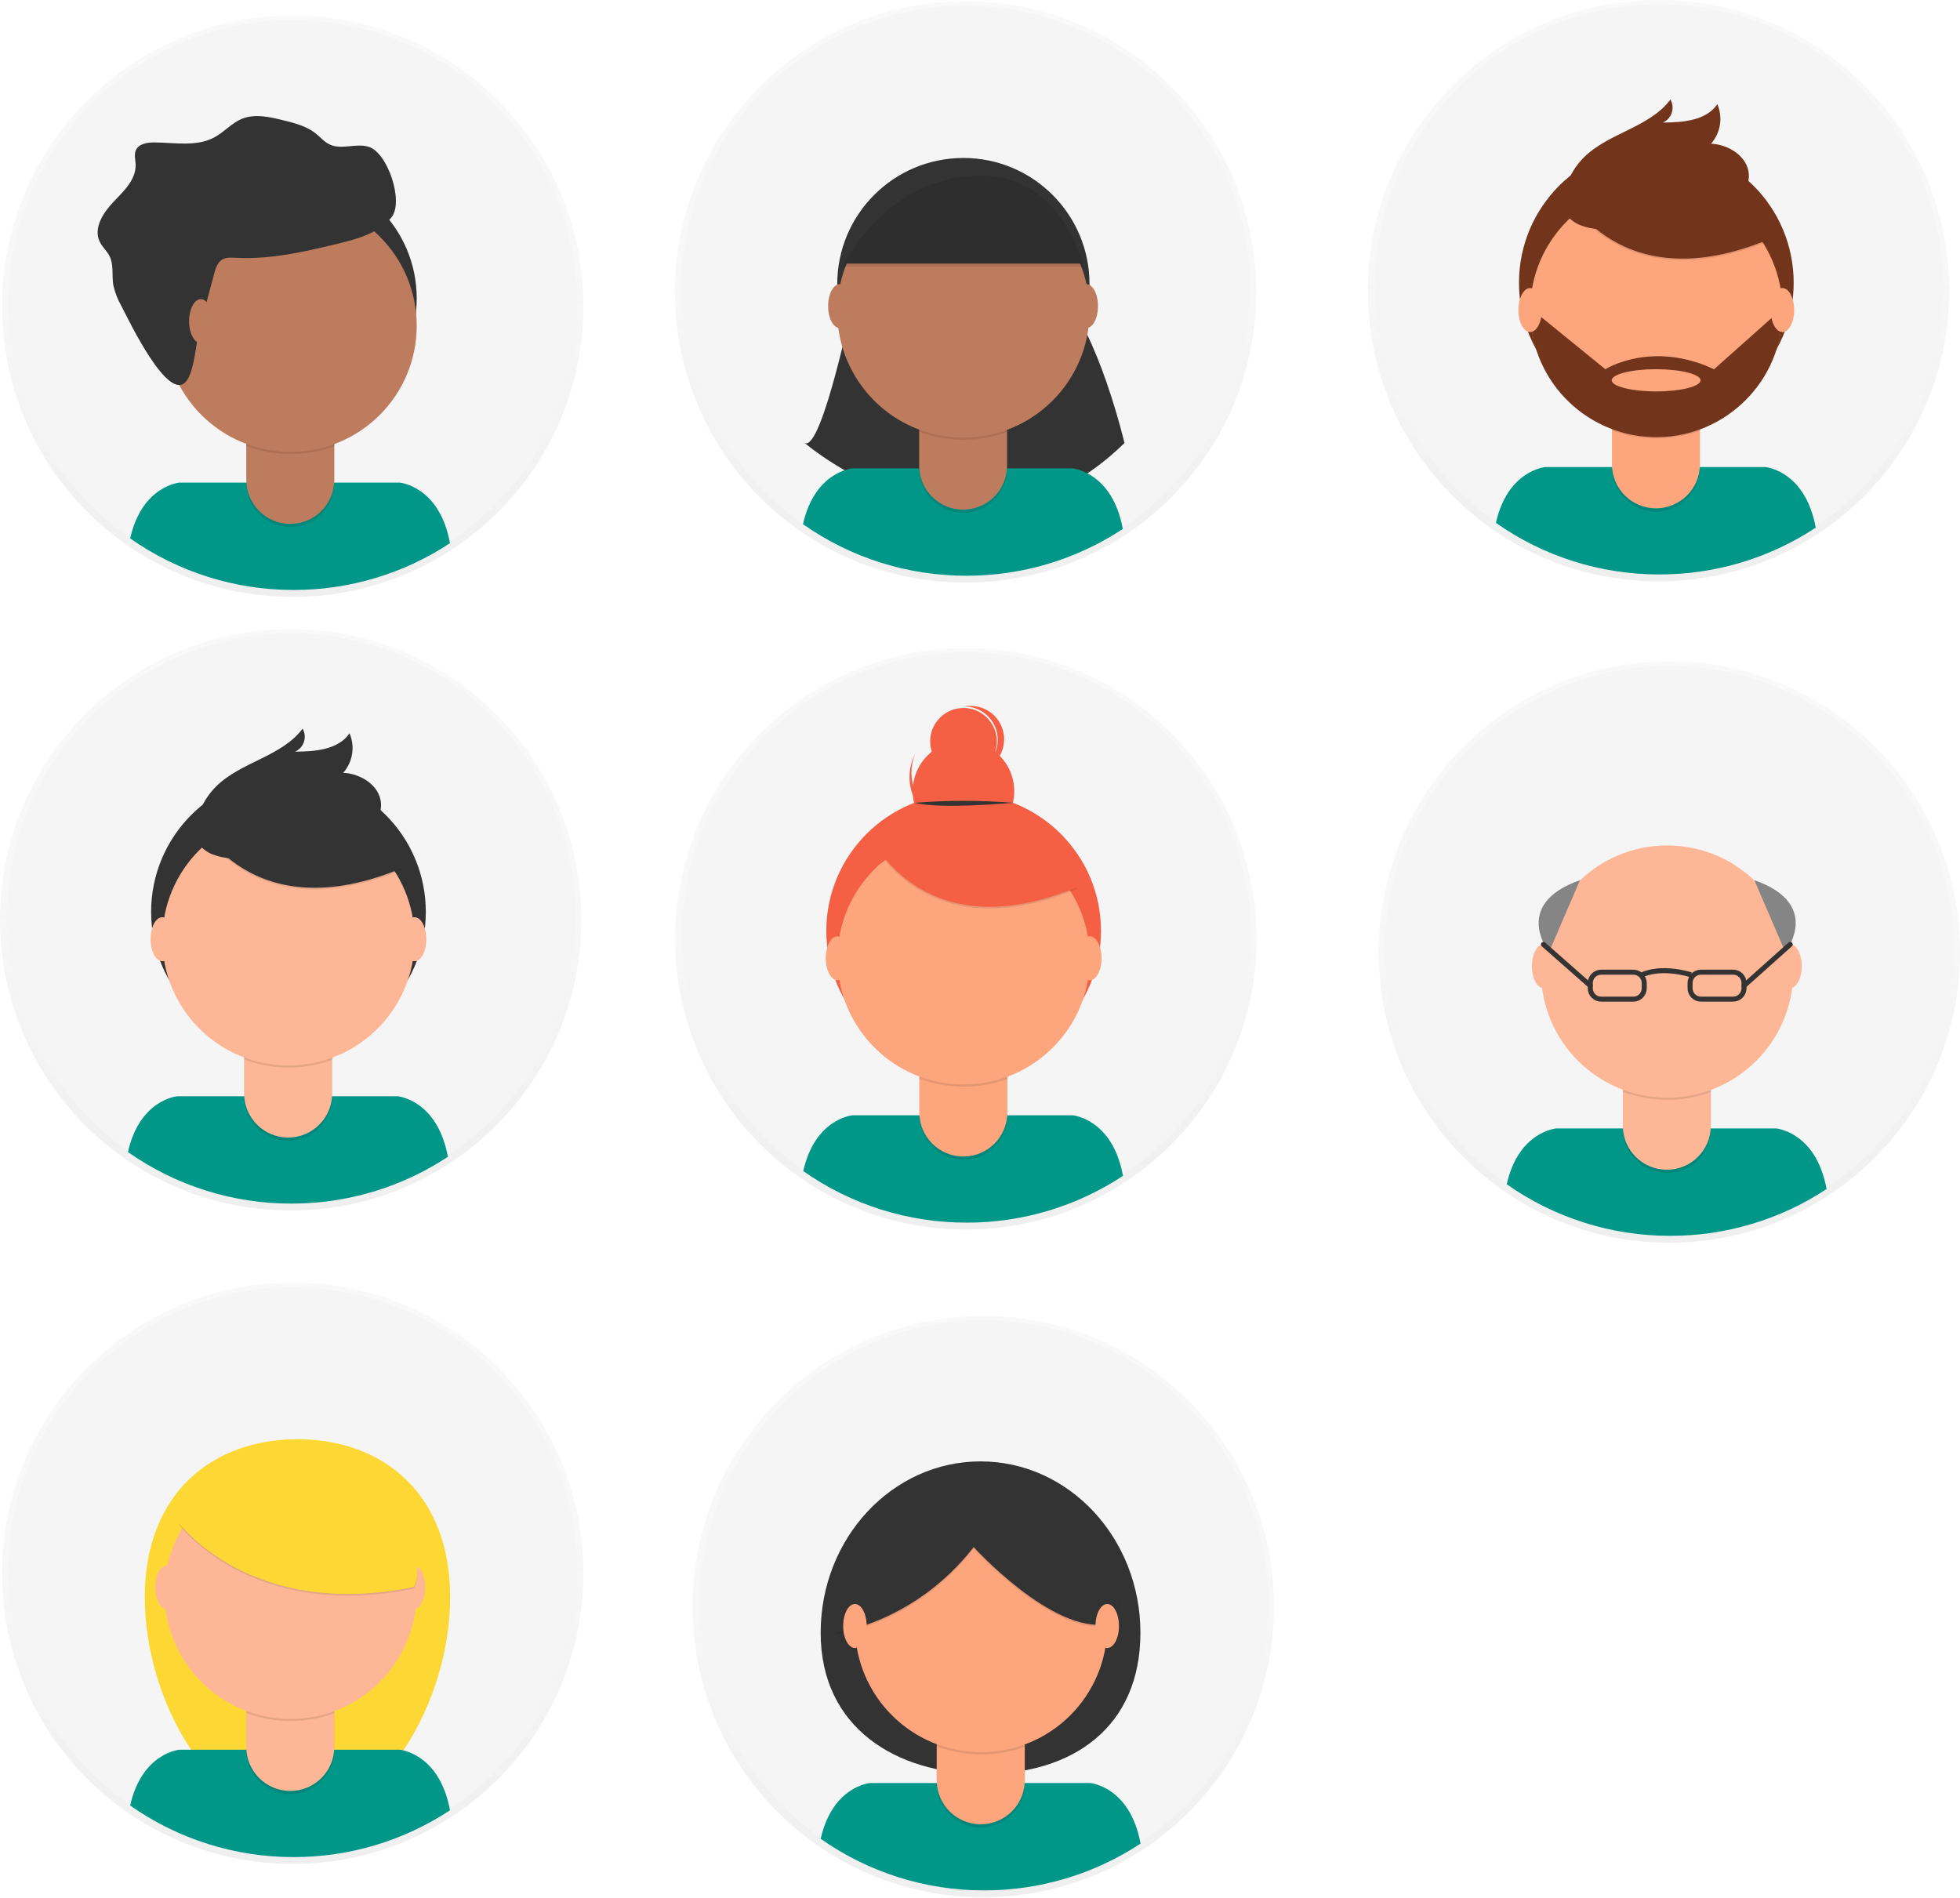
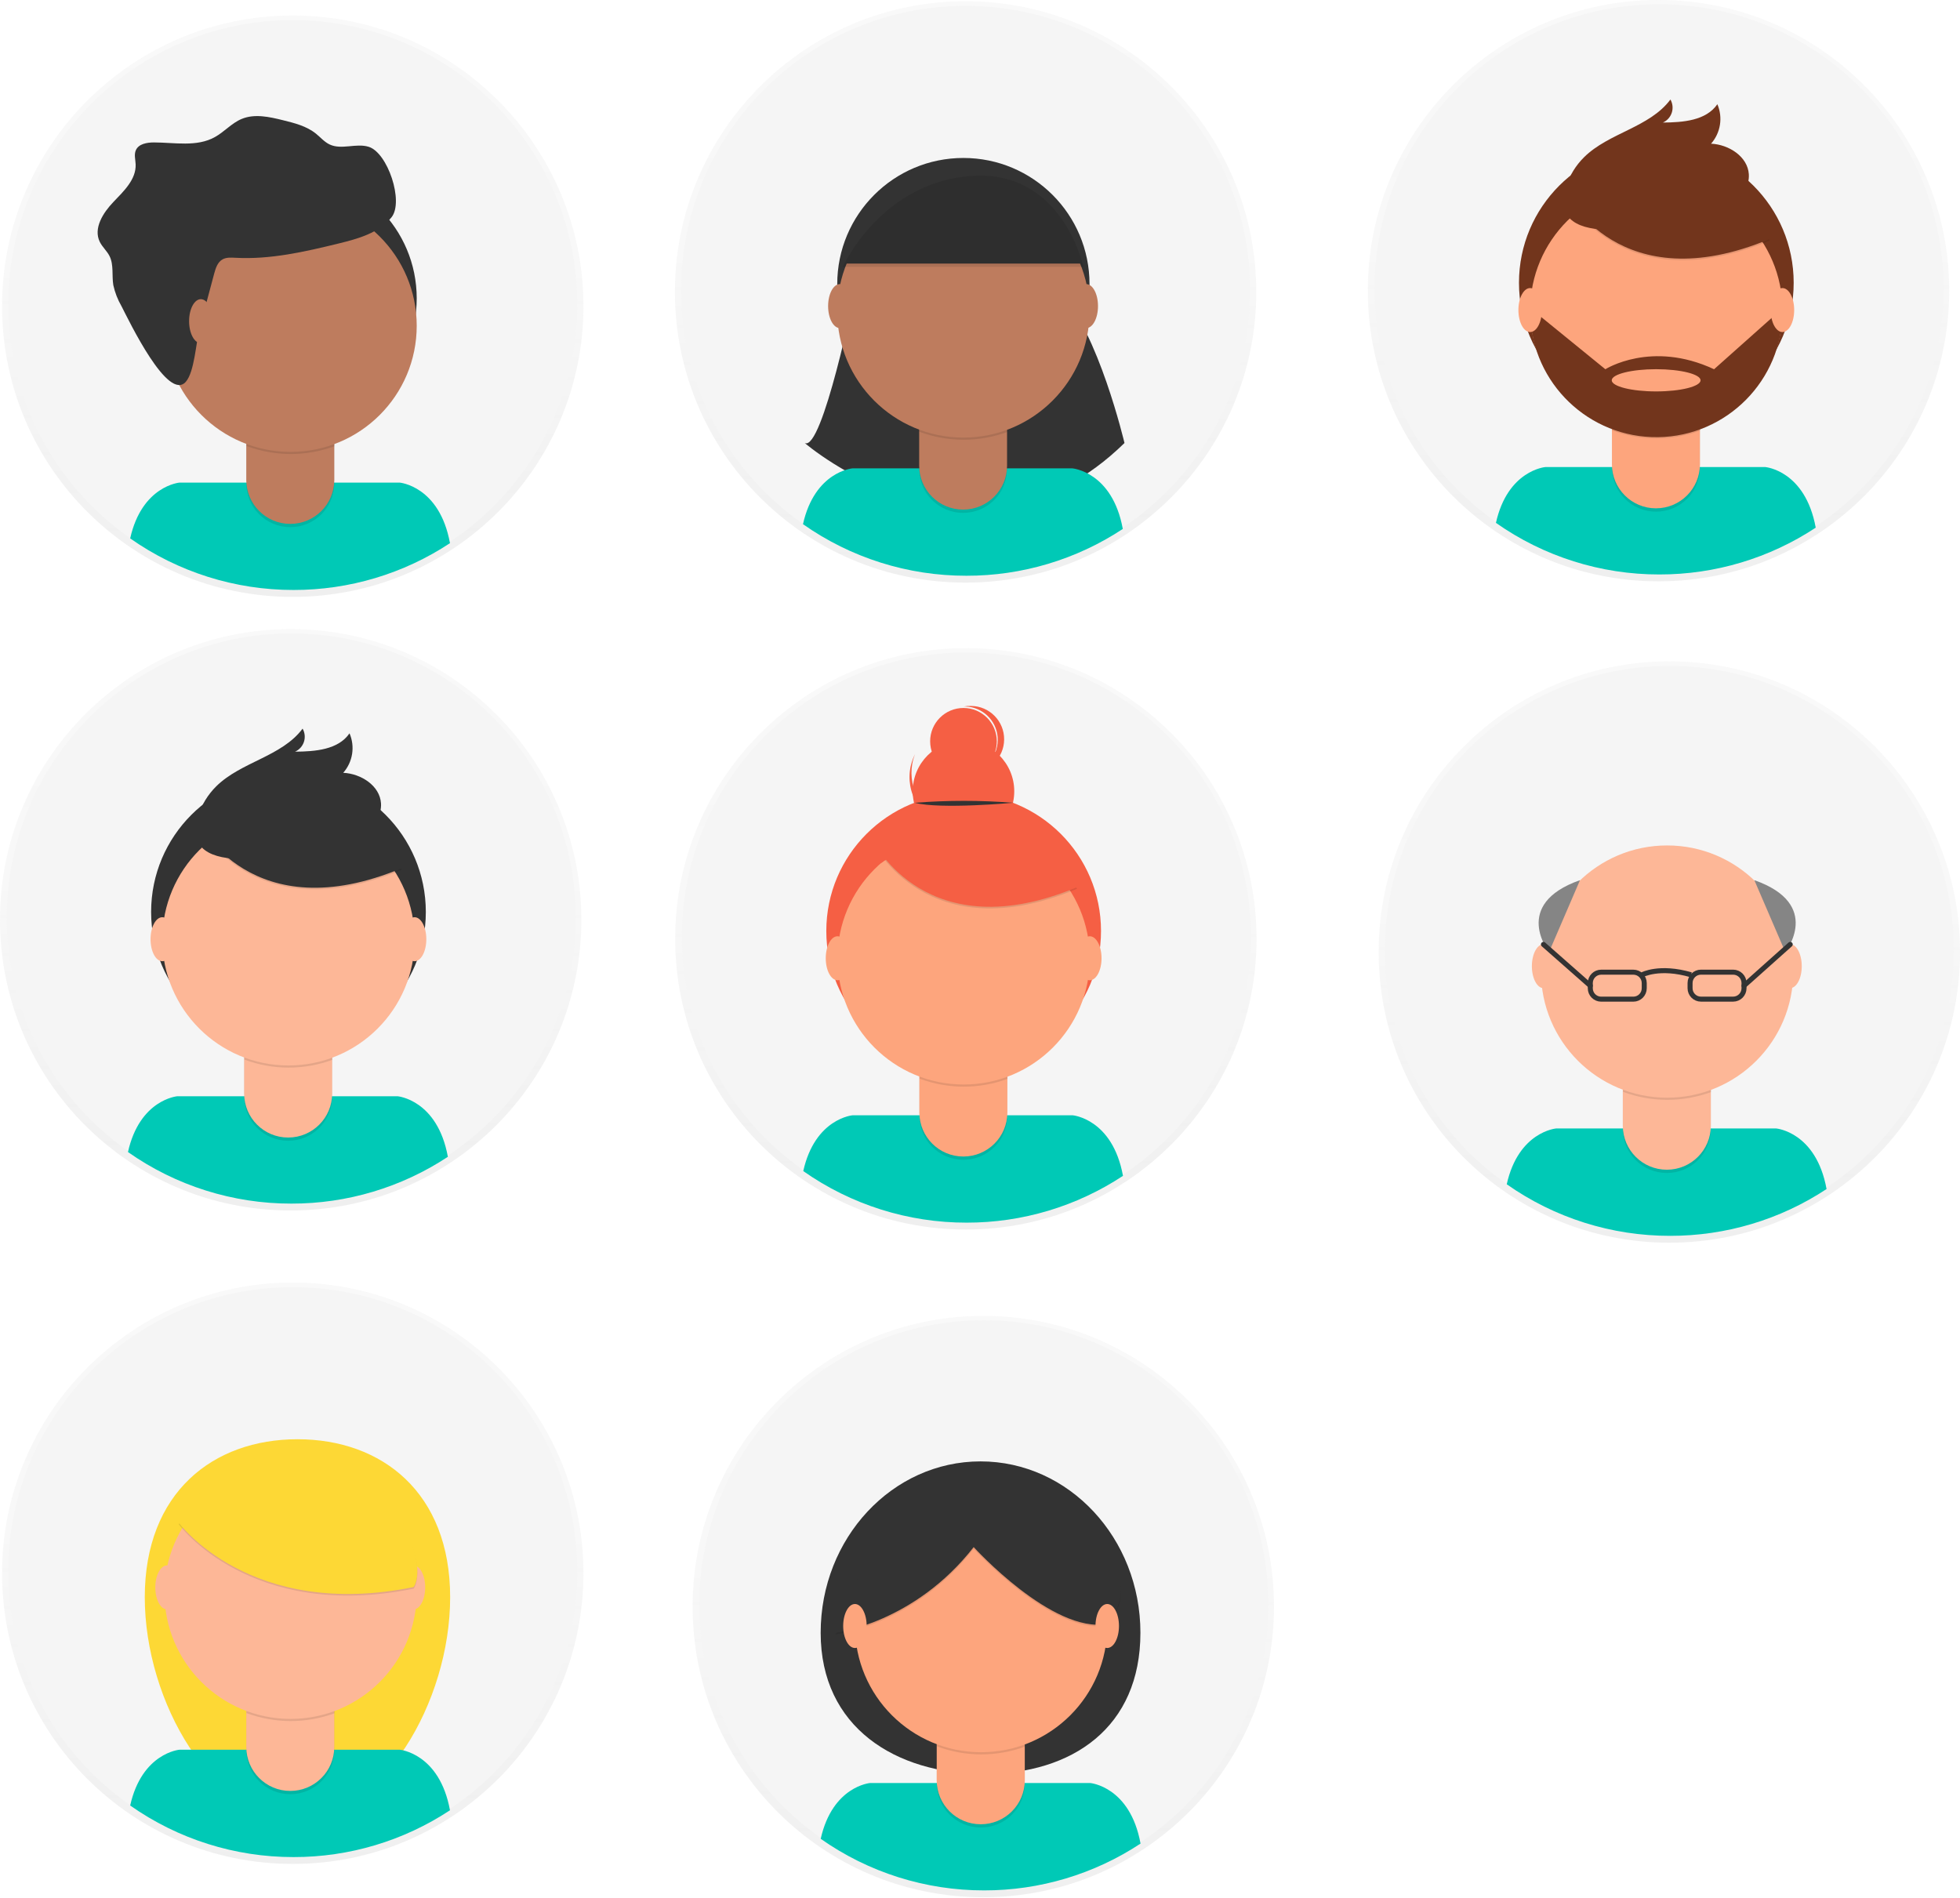
<svg xmlns="http://www.w3.org/2000/svg" xmlns:xlink="http://www.w3.org/1999/xlink" id="88ce59e9-c4b8-4d1d-9d7a-ce0190159aa8" data-name="Layer 1" width="781.43" height="756.44" viewBox="0 0 781.43 756.44">
  <defs>
    <linearGradient id="b3f40125-0363-42ff-a31c-61eb5d655202" x1="116.72" y1="237.98" x2="116.72" y2="6.21" gradientUnits="userSpaceOnUse">
      <stop offset="0" stop-color="gray" stop-opacity="0.25" />
      <stop offset="0.54" stop-color="gray" stop-opacity="0.12" />
      <stop offset="1" stop-color="gray" stop-opacity="0.1" />
    </linearGradient>
    <linearGradient id="27ca4b3e-9552-41ad-8ba5-de2574048d20" x1="385.08" y1="490.21" x2="385.08" y2="258.44" xlink:href="#b3f40125-0363-42ff-a31c-61eb5d655202" />
    <linearGradient id="98d2c4cc-353c-49f3-ae94-49dceb95b558" x1="384.97" y1="232.29" x2="384.97" y2="0.51" xlink:href="#b3f40125-0363-42ff-a31c-61eb5d655202" />
    <linearGradient id="1b187342-85ad-4174-acd7-e912b9a9009d" x1="661.23" y1="231.77" x2="661.23" y2="0" xlink:href="#b3f40125-0363-42ff-a31c-61eb5d655202" />
    <linearGradient id="5629c76b-b43c-4c6e-ad7d-c063ce4611c3" x1="115.89" y1="482.62" x2="115.89" y2="250.85" xlink:href="#b3f40125-0363-42ff-a31c-61eb5d655202" />
    <linearGradient id="94554b54-cbd9-41c5-8f29-6b4786d89c61" x1="665.55" y1="495.47" x2="665.55" y2="263.7" xlink:href="#b3f40125-0363-42ff-a31c-61eb5d655202" />
    <linearGradient id="897c833c-fa4a-4dad-90f9-1cb0d950ec3f" x1="116.72" y1="743.15" x2="116.72" y2="511.38" xlink:href="#b3f40125-0363-42ff-a31c-61eb5d655202" />
    <linearGradient id="b88de7bb-a3e6-477b-a3c4-5c16e389ed83" x1="392.03" y1="756.44" x2="392.03" y2="524.67" xlink:href="#b3f40125-0363-42ff-a31c-61eb5d655202" />
  </defs>
  <g opacity="0.5">
    <circle cx="116.72" cy="122.09" r="115.89" fill="url(#b3f40125-0363-42ff-a31c-61eb5d655202)" />
  </g>
  <circle cx="116.72" cy="121.46" r="113.44" fill="#f5f5f5" />
-   <path d="M326.32,307a112.91,112.91,0,0,0,62.36-18.66c-4.18-22.84-20.09-24.15-20.09-24.15H280.88s-15,1.23-19.7,22.25A112.92,112.92,0,0,0,326.32,307Z" transform="translate(-209.28 -71.78)" fill="#009688" />
+   <path d="M326.32,307a112.91,112.91,0,0,0,62.36-18.66c-4.18-22.84-20.09-24.15-20.09-24.15H280.88s-15,1.23-19.7,22.25A112.92,112.92,0,0,0,326.32,307Z" transform="translate(-209.28 -71.78)" fill="#00c9b6" />
  <circle cx="115.85" cy="118.96" r="50.29" fill="#333" />
  <path d="M98.18,164.57h35.09a0,0,0,0,1,0,0v28.07a17.54,17.54,0,0,1-17.54,17.54h0a17.54,17.54,0,0,1-17.54-17.54V164.57A0,0,0,0,1,98.18,164.57Z" opacity="0.1" />
  <path d="M101.53,163.27h28.39a3.35,3.35,0,0,1,3.35,3.35v24.72a17.54,17.54,0,0,1-17.54,17.54h0a17.54,17.54,0,0,1-17.54-17.54V166.62A3.35,3.35,0,0,1,101.53,163.27Z" fill="#be7c5e" />
  <path d="M307.53,249.6a50.5,50.5,0,0,0,35.09.1v-4.31H307.53Z" transform="translate(-209.28 -71.78)" opacity="0.1" />
  <circle cx="115.85" cy="129.88" r="50.29" fill="#be7c5e" />
  <path d="M294.66,180.92c.59-2.17,1.33-4.56,3.28-5.69,1.54-.9,3.45-.76,5.23-.67,13.9.76,27.68-2.41,41.2-5.72,7.73-1.89,16-4.19,21-10.42s-1.52-25.81-9.13-28.12c-5-1.53-10.8,1.32-15.54-.92-2.11-1-3.66-2.87-5.48-4.33-3.73-3-8.52-4.21-13.16-5.35-5.42-1.34-11.28-2.65-16.43-.5-4,1.66-6.92,5.17-10.71,7.25-7.21,4-16,2.14-24.26,2.12-2.79,0-6.12.56-7.23,3.12-.75,1.74-.15,3.72-.07,5.61.24,6-4.71,10.67-8.86,15s-8.07,10.51-5.45,15.89c1,2.05,2.83,3.6,3.87,5.63,1.79,3.52.89,7.77,1.54,11.66a29.34,29.34,0,0,0,3.27,8.4c3.08,6,18.55,38.3,25.66,30.09,3.44-4,4-15.56,5.39-20.76Q291.66,192,294.66,180.92Z" transform="translate(-209.28 -71.78)" fill="#333" />
  <ellipse cx="80.07" cy="128.05" rx="4.68" ry="8.77" fill="#be7c5e" />
  <g opacity="0.5">
    <circle cx="385.08" cy="374.32" r="115.89" fill="url(#27ca4b3e-9552-41ad-8ba5-de2574048d20)" />
  </g>
  <circle cx="385.3" cy="373.58" r="113.44" fill="#f5f5f5" />
-   <path d="M594.68,559.25A112.91,112.91,0,0,0,657,540.59c-4.18-22.84-20.09-24.15-20.09-24.15H549.23s-15,1.23-19.7,22.25A112.92,112.92,0,0,0,594.68,559.25Z" transform="translate(-209.28 -71.78)" fill="#009688" />
+   <path d="M594.68,559.25A112.91,112.91,0,0,0,657,540.59c-4.18-22.84-20.09-24.15-20.09-24.15H549.23s-15,1.23-19.7,22.25A112.92,112.92,0,0,0,594.68,559.25Z" transform="translate(-209.28 -71.78)" fill="#00c9b6" />
  <circle cx="384.2" cy="371.19" r="54.76" fill="#f55f44" />
  <path d="M366.53,416.8h35.09a0,0,0,0,1,0,0v28.07a17.54,17.54,0,0,1-17.54,17.54h0a17.54,17.54,0,0,1-17.54-17.54V416.8A0,0,0,0,1,366.53,416.8Z" opacity="0.1" />
  <path d="M369.88,415.5h28.39a3.35,3.35,0,0,1,3.35,3.35v24.72a17.54,17.54,0,0,1-17.54,17.54h0a17.54,17.54,0,0,1-17.54-17.54V418.85a3.35,3.35,0,0,1,3.35-3.35Z" fill="#fda57d" />
  <path d="M575.88,501.83a50.5,50.5,0,0,0,35.09.1v-4.31H575.88Z" transform="translate(-209.28 -71.78)" opacity="0.1" />
  <circle cx="384.2" cy="382.11" r="50.29" fill="#fda57d" />
  <circle cx="384.13" cy="315.49" r="20.24" fill="#f55f44" />
  <circle cx="384.13" cy="295.56" r="13.29" fill="#f55f44" />
  <path d="M584.63,398.37a20.24,20.24,0,0,1-10.55-25.88c-.14.28-.28.57-.41.86a20.24,20.24,0,1,0,36.94,16.57c.13-.29.25-.58.37-.88A20.24,20.24,0,0,1,584.63,398.37Z" transform="translate(-209.28 -71.78)" fill="#f55f44" />
  <path d="M557.67,408.15s21.19,43,81,18l-13.92-21.83-24.67-8.86Z" transform="translate(-209.28 -71.78)" opacity="0.1" />
  <path d="M557.67,407.51s21.19,43,81,18l-13.92-21.83-24.67-8.86Z" transform="translate(-209.28 -71.78)" fill="#f55f44" />
  <path d="M574,391.85a249.85,249.85,0,0,1,39.18,0S584.24,394.54,574,391.85Z" transform="translate(-209.28 -71.78)" fill="#333" />
  <path d="M596.45,353.24a13.32,13.32,0,0,0-3,.23h.77a13.28,13.28,0,0,1,2,26.33,13.28,13.28,0,0,0,.24-26.56Z" transform="translate(-209.28 -71.78)" fill="#f55f44" />
  <ellipse cx="333.9" cy="382.06" rx="4.68" ry="8.77" fill="#fda57d" />
  <ellipse cx="434.49" cy="382.06" rx="4.68" ry="8.77" fill="#fda57d" />
  <polygon points="345.22 337 355.03 331.94 357.24 340.05 351.23 344.14 345.22 337" fill="#f55f44" />
  <g opacity="0.5">
    <circle cx="384.97" cy="116.4" r="115.89" fill="url(#98d2c4cc-353c-49f3-ae94-49dceb95b558)" />
  </g>
  <circle cx="384.97" cy="115.77" r="113.44" fill="#f5f5f5" />
  <path d="M550,188.56s-12.86,63.36-19.88,59.85c0,0,67.7,58.48,127.48,0,0,0-10.53-44.65-25.73-59.85Z" transform="translate(-209.28 -71.78)" fill="#333" />
-   <path d="M594.57,301.33a112.91,112.91,0,0,0,62.36-18.66c-4.18-22.84-20.09-24.15-20.09-24.15H549.12s-15,1.23-19.7,22.25A112.92,112.92,0,0,0,594.57,301.33Z" transform="translate(-209.28 -71.78)" fill="#009688" />
+   <path d="M594.57,301.33a112.91,112.91,0,0,0,62.36-18.66c-4.18-22.84-20.09-24.15-20.09-24.15H549.12s-15,1.23-19.7,22.25A112.92,112.92,0,0,0,594.57,301.33Z" transform="translate(-209.28 -71.78)" fill="#00c9b6" />
  <circle cx="384.09" cy="113.27" r="50.29" fill="#333" />
  <path d="M366.42,158.88h35.09a0,0,0,0,1,0,0v28.07A17.54,17.54,0,0,1,384,204.49h0a17.54,17.54,0,0,1-17.54-17.54V158.88A0,0,0,0,1,366.42,158.88Z" opacity="0.1" />
  <path d="M369.77,157.58h28.39a3.35,3.35,0,0,1,3.35,3.35v24.72A17.54,17.54,0,0,1,384,203.19h0a17.54,17.54,0,0,1-17.54-17.54V160.92A3.35,3.35,0,0,1,369.77,157.58Z" fill="#be7c5e" />
  <path d="M575.77,243.91a50.5,50.5,0,0,0,35.09.1v-4.31H575.77Z" transform="translate(-209.28 -71.78)" opacity="0.1" />
  <circle cx="384.09" cy="124.18" r="50.29" fill="#be7c5e" />
  <path d="M545.3,176.86h95.9s-8.19-38.72-44.44-36.25S545.3,176.86,545.3,176.86Z" transform="translate(-209.28 -71.78)" fill="#333" />
  <ellipse cx="334.84" cy="122.04" rx="4.68" ry="8.77" fill="#be7c5e" />
  <ellipse cx="433.08" cy="122.04" rx="4.68" ry="8.77" fill="#be7c5e" />
  <path d="M545.3,178.16h95.9s-8.19-38.72-44.44-36.25S545.3,178.16,545.3,178.16Z" transform="translate(-209.28 -71.78)" opacity="0.1" />
  <g opacity="0.5">
    <circle cx="661.23" cy="115.89" r="115.89" fill="url(#1b187342-85ad-4174-acd7-e912b9a9009d)" />
  </g>
  <circle cx="661.45" cy="115.14" r="113.44" fill="#f5f5f5" />
-   <path d="M870.83,300.82a112.91,112.91,0,0,0,62.36-18.66C929,259.31,913.1,258,913.1,258H825.39s-15,1.23-19.7,22.25A112.92,112.92,0,0,0,870.83,300.82Z" transform="translate(-209.28 -71.78)" fill="#009688" />
+   <path d="M870.83,300.82a112.91,112.91,0,0,0,62.36-18.66C929,259.31,913.1,258,913.1,258H825.39s-15,1.23-19.7,22.25A112.92,112.92,0,0,0,870.83,300.82Z" transform="translate(-209.28 -71.78)" fill="#00c9b6" />
  <circle cx="660.36" cy="112.75" r="54.76" fill="#72351c" />
  <path d="M642.68,158.36h35.09a0,0,0,0,1,0,0v28.07A17.54,17.54,0,0,1,660.23,204h0a17.54,17.54,0,0,1-17.54-17.54V158.36A0,0,0,0,1,642.68,158.36Z" opacity="0.1" />
  <path d="M646,157.06h28.39a3.35,3.35,0,0,1,3.35,3.35v24.72a17.54,17.54,0,0,1-17.54,17.54h0a17.54,17.54,0,0,1-17.54-17.54V160.41a3.35,3.35,0,0,1,3.35-3.35Z" fill="#fda57d" />
  <path d="M852,243.39a50.5,50.5,0,0,0,35.09.1v-4.31H852Z" transform="translate(-209.28 -71.78)" opacity="0.1" />
  <circle cx="660.36" cy="123.67" r="50.29" fill="#fda57d" />
  <path d="M833.82,149.71s21.19,43,81,18l-13.92-21.83-24.67-8.86Z" transform="translate(-209.28 -71.78)" opacity="0.1" />
  <path d="M833.82,149.08s21.19,43,81,18l-13.92-21.83-24.67-8.86Z" transform="translate(-209.28 -71.78)" fill="#72351c" />
  <path d="M833.63,146.17a29.05,29.05,0,0,1,7.2-11.71c9.89-9.78,26.11-11.84,34.43-23a6.51,6.51,0,0,1-3,9.18c8-.05,17.21-.75,21.71-7.31a14.91,14.91,0,0,1-2.51,15.74c7.06.32,14.6,5.11,15.06,12.17.3,4.7-2.64,9.15-6.51,11.85S891.48,157,886.88,158C873.46,161,824.87,173.41,833.63,146.17Z" transform="translate(-209.28 -71.78)" fill="#72351c" />
  <path d="M919.93,195.89h-1.33L892.66,219c-25-11.7-43.34,0-43.34,0l-27.2-22.14-2.74.34a50.29,50.29,0,0,0,100.56-1.29Zm-50.36,31.95c-9.78,0-17.71-2-17.71-4.43s7.93-4.43,17.71-4.43,17.71,2,17.71,4.43S879.35,227.84,869.56,227.84Z" transform="translate(-209.28 -71.78)" fill="#72351c" />
  <ellipse cx="610.05" cy="123.62" rx="4.68" ry="8.77" fill="#fda57d" />
  <ellipse cx="710.64" cy="123.62" rx="4.68" ry="8.77" fill="#fda57d" />
  <g opacity="0.5">
    <circle cx="115.89" cy="366.73" r="115.89" fill="url(#5629c76b-b43c-4c6e-ad7d-c063ce4611c3)" />
  </g>
  <circle cx="116.11" cy="365.99" r="113.44" fill="#f5f5f5" />
-   <path d="M325.49,551.66A112.91,112.91,0,0,0,387.84,533c-4.18-22.84-20.09-24.15-20.09-24.15H280s-15,1.23-19.7,22.25A112.92,112.92,0,0,0,325.49,551.66Z" transform="translate(-209.28 -71.78)" fill="#009688" />
+   <path d="M325.49,551.66A112.91,112.91,0,0,0,387.84,533c-4.18-22.84-20.09-24.15-20.09-24.15H280s-15,1.23-19.7,22.25A112.92,112.92,0,0,0,325.49,551.66Z" transform="translate(-209.28 -71.78)" fill="#00c9b6" />
  <circle cx="115.01" cy="363.6" r="54.76" fill="#333" />
  <path d="M97.34,409.21h35.09a0,0,0,0,1,0,0v28.07a17.54,17.54,0,0,1-17.54,17.54h0a17.54,17.54,0,0,1-17.54-17.54V409.21A0,0,0,0,1,97.34,409.21Z" opacity="0.1" />
  <path d="M100.69,407.91h28.39a3.35,3.35,0,0,1,3.35,3.35V436a17.54,17.54,0,0,1-17.54,17.54h0A17.54,17.54,0,0,1,97.34,436V411.25a3.35,3.35,0,0,1,3.35-3.35Z" fill="#fdb797" />
  <path d="M306.69,494.24a50.5,50.5,0,0,0,35.09.1V490H306.69Z" transform="translate(-209.28 -71.78)" opacity="0.1" />
  <circle cx="115.01" cy="374.52" r="50.29" fill="#fdb797" />
  <path d="M288.48,400.55s21.19,43,81,18l-13.92-21.83-24.67-8.86Z" transform="translate(-209.28 -71.78)" opacity="0.1" />
  <path d="M288.48,399.92s21.19,43,81,18l-13.92-21.83-24.67-8.86Z" transform="translate(-209.28 -71.78)" fill="#333" />
  <path d="M288.29,397a29.05,29.05,0,0,1,7.2-11.71c9.89-9.78,26.11-11.84,34.43-23a6.51,6.51,0,0,1-3,9.18c8-.05,17.21-.75,21.71-7.31a14.91,14.91,0,0,1-2.51,15.74c7.06.32,14.6,5.11,15.06,12.17.3,4.7-2.64,9.15-6.51,11.85s-8.54,3.93-13.14,4.95C328.11,411.85,279.53,424.26,288.29,397Z" transform="translate(-209.28 -71.78)" fill="#333" />
  <ellipse cx="64.7" cy="374.47" rx="4.68" ry="8.77" fill="#fdb797" />
  <ellipse cx="165.29" cy="374.47" rx="4.68" ry="8.77" fill="#fdb797" />
  <g opacity="0.5">
    <circle cx="665.55" cy="379.58" r="115.89" fill="url(#94554b54-cbd9-41c5-8f29-6b4786d89c61)" />
  </g>
  <circle cx="665.55" cy="378.95" r="113.44" fill="#f5f5f5" />
-   <path d="M875.15,564.51a112.91,112.91,0,0,0,62.36-18.66c-4.18-22.84-20.09-24.15-20.09-24.15H829.7s-15,1.23-19.7,22.25A112.92,112.92,0,0,0,875.15,564.51Z" transform="translate(-209.28 -71.78)" fill="#009688" />
+   <path d="M875.15,564.51a112.91,112.91,0,0,0,62.36-18.66c-4.18-22.84-20.09-24.15-20.09-24.15H829.7s-15,1.23-19.7,22.25A112.92,112.92,0,0,0,875.15,564.51Z" transform="translate(-209.28 -71.78)" fill="#00c9b6" />
  <path d="M647,422.06h35.09a0,0,0,0,1,0,0v28.07a17.54,17.54,0,0,1-17.54,17.54h0A17.54,17.54,0,0,1,647,450.13V422.06A0,0,0,0,1,647,422.06Z" opacity="0.1" />
  <path d="M650.35,420.76h28.39a3.35,3.35,0,0,1,3.35,3.35v24.72a17.54,17.54,0,0,1-17.54,17.54h0A17.54,17.54,0,0,1,647,448.83V424.11a3.35,3.35,0,0,1,3.35-3.35Z" fill="#fdb797" />
  <path d="M856.35,507.09a50.5,50.5,0,0,0,35.09.1v-4.31H856.35Z" transform="translate(-209.28 -71.78)" opacity="0.1" />
  <circle cx="664.67" cy="387.37" r="50.29" fill="#fdb797" />
  <ellipse cx="615.42" cy="385.22" rx="4.68" ry="8.77" fill="#fdb797" />
  <ellipse cx="713.66" cy="385.22" rx="4.68" ry="8.77" fill="#fdb797" />
  <rect x="634.03" y="387.61" width="21.51" height="10.76" rx="4.35" ry="4.35" fill="none" stroke="#333" stroke-miterlimit="10" stroke-width="2" />
  <rect x="883.1" y="459.39" width="21.51" height="10.76" rx="4.35" ry="4.35" transform="translate(1578.42 857.75) rotate(180)" fill="none" stroke="#333" stroke-miterlimit="10" stroke-width="2" />
  <path d="M864,460.43s6.82-3.7,19.5,0" transform="translate(-209.28 -71.78)" fill="none" stroke="#333" stroke-miterlimit="10" stroke-width="2" />
  <path d="M908.72,422.7l12.34,28.67S936.15,432.35,908.72,422.7Z" transform="translate(-209.28 -71.78)" fill="#858585" />
  <line x1="695.32" y1="392.99" x2="713.74" y2="376.54" fill="none" stroke="#333" stroke-linecap="round" stroke-linejoin="round" stroke-width="2" />
  <path d="M839.2,422.7l-12.34,28.67S811.77,432.35,839.2,422.7Z" transform="translate(-209.28 -71.78)" fill="#858585" />
  <line x1="634.03" y1="392.99" x2="615.36" y2="376.54" fill="none" stroke="#333" stroke-linecap="round" stroke-linejoin="round" stroke-width="2" />
  <g opacity="0.5">
    <circle cx="116.72" cy="627.26" r="115.89" fill="url(#897c833c-fa4a-4dad-90f9-1cb0d950ec3f)" />
  </g>
  <circle cx="116.72" cy="626.63" r="113.44" fill="#f5f5f5" />
  <path d="M388.75,708.61c0,41.78-27.26,88.29-60.89,88.29S267,750.39,267,708.61s27.26-63,60.89-63S388.75,666.84,388.75,708.61Z" transform="translate(-209.28 -71.78)" fill="#fdd835" />
-   <path d="M326.32,812.2a112.91,112.91,0,0,0,62.36-18.66c-4.18-22.84-20.09-24.15-20.09-24.15H280.88s-15,1.23-19.7,22.25A112.92,112.92,0,0,0,326.32,812.2Z" transform="translate(-209.28 -71.78)" fill="#009688" />
+   <path d="M326.32,812.2a112.91,112.91,0,0,0,62.36-18.66c-4.18-22.84-20.09-24.15-20.09-24.15H280.88s-15,1.23-19.7,22.25A112.92,112.92,0,0,0,326.32,812.2Z" transform="translate(-209.28 -71.78)" fill="#00c9b6" />
  <path d="M98.18,669.74h35.09a0,0,0,0,1,0,0v28.07a17.54,17.54,0,0,1-17.54,17.54h0a17.54,17.54,0,0,1-17.54-17.54V669.74A0,0,0,0,1,98.18,669.74Z" opacity="0.1" />
  <path d="M101.53,668.44h28.39a3.35,3.35,0,0,1,3.35,3.35v24.72a17.54,17.54,0,0,1-17.54,17.54h0a17.54,17.54,0,0,1-17.54-17.54V671.79A3.35,3.35,0,0,1,101.53,668.44Z" fill="#fdb797" />
  <path d="M307.53,754.77a50.5,50.5,0,0,0,35.09.1v-4.31H307.53Z" transform="translate(-209.28 -71.78)" opacity="0.1" />
  <circle cx="115.85" cy="635.05" r="50.29" fill="#fdb797" />
  <ellipse cx="66.6" cy="632.9" rx="4.68" ry="8.77" fill="#fdb797" />
  <ellipse cx="164.84" cy="632.9" rx="4.68" ry="8.77" fill="#fdb797" />
  <path d="M280.57,679.55S309,718.46,374.2,705.17c0,0,7.28-8.86-10.44-36.06S296.7,646.34,280.57,679.55Z" transform="translate(-209.28 -71.78)" opacity="0.1" />
  <path d="M280.57,678.92S309,717.83,374.2,704.54c0,0,7.28-8.86-10.44-36.06S296.7,645.71,280.57,678.92Z" transform="translate(-209.28 -71.78)" fill="#fdd835" />
  <g opacity="0.5">
    <circle cx="392.03" cy="640.55" r="115.89" fill="url(#b88de7bb-a3e6-477b-a3c4-5c16e389ed83)" />
  </g>
  <circle cx="392.26" cy="639.81" r="113.44" fill="#f5f5f5" />
  <path d="M663.95,722.77c0,37.74-27.11,56.31-62.32,56.31s-65.16-18.57-65.16-56.31,28.54-68.33,63.74-68.33S663.95,685,663.95,722.77Z" transform="translate(-209.28 -71.78)" fill="#333" />
-   <path d="M601.63,825.48A112.91,112.91,0,0,0,664,806.82c-4.18-22.84-20.09-24.15-20.09-24.15H556.19s-15,1.23-19.7,22.25A112.92,112.92,0,0,0,601.63,825.48Z" transform="translate(-209.28 -71.78)" fill="#009688" />
+   <path d="M601.63,825.48A112.91,112.91,0,0,0,664,806.82c-4.18-22.84-20.09-24.15-20.09-24.15H556.19s-15,1.23-19.7,22.25A112.92,112.92,0,0,0,601.63,825.48Z" transform="translate(-209.28 -71.78)" fill="#00c9b6" />
  <path d="M373.49,683h35.09a0,0,0,0,1,0,0v28.07A17.54,17.54,0,0,1,391,728.64h0a17.54,17.54,0,0,1-17.54-17.54V683A0,0,0,0,1,373.49,683Z" opacity="0.1" />
  <path d="M376.83,681.73h28.39a3.35,3.35,0,0,1,3.35,3.35V709.8A17.54,17.54,0,0,1,391,727.34h0a17.54,17.54,0,0,1-17.54-17.54V685.07a3.35,3.35,0,0,1,3.35-3.35Z" fill="#fda57d" />
  <path d="M582.84,768.06a50.5,50.5,0,0,0,35.09.1v-4.31H582.84Z" transform="translate(-209.28 -71.78)" opacity="0.1" />
  <circle cx="391.16" cy="648.33" r="50.29" fill="#fda57d" />
  <path d="M542.48,723.4s31.32-3.8,55-34.16c0,0,31.32,34.48,53.14,30.68,0,0,12.65-13.29,0-26.57s-22.46-30.05-39.22-27.84-37.33,3.16-46.18,11.07S542.48,723.4,542.48,723.4Z" transform="translate(-209.28 -71.78)" opacity="0.1" />
  <path d="M542.48,722.77s31.32-3.8,55-34.16c0,0,31.32,34.48,53.14,30.68,0,0,12.65-13.29,0-26.57s-22.46-30.05-39.22-27.84S574.11,668,565.26,676,542.48,722.77,542.48,722.77Z" transform="translate(-209.28 -71.78)" fill="#333" />
  <ellipse cx="340.85" cy="648.29" rx="4.68" ry="8.77" fill="#fda57d" />
  <ellipse cx="441.44" cy="648.29" rx="4.68" ry="8.77" fill="#fda57d" />
</svg>
